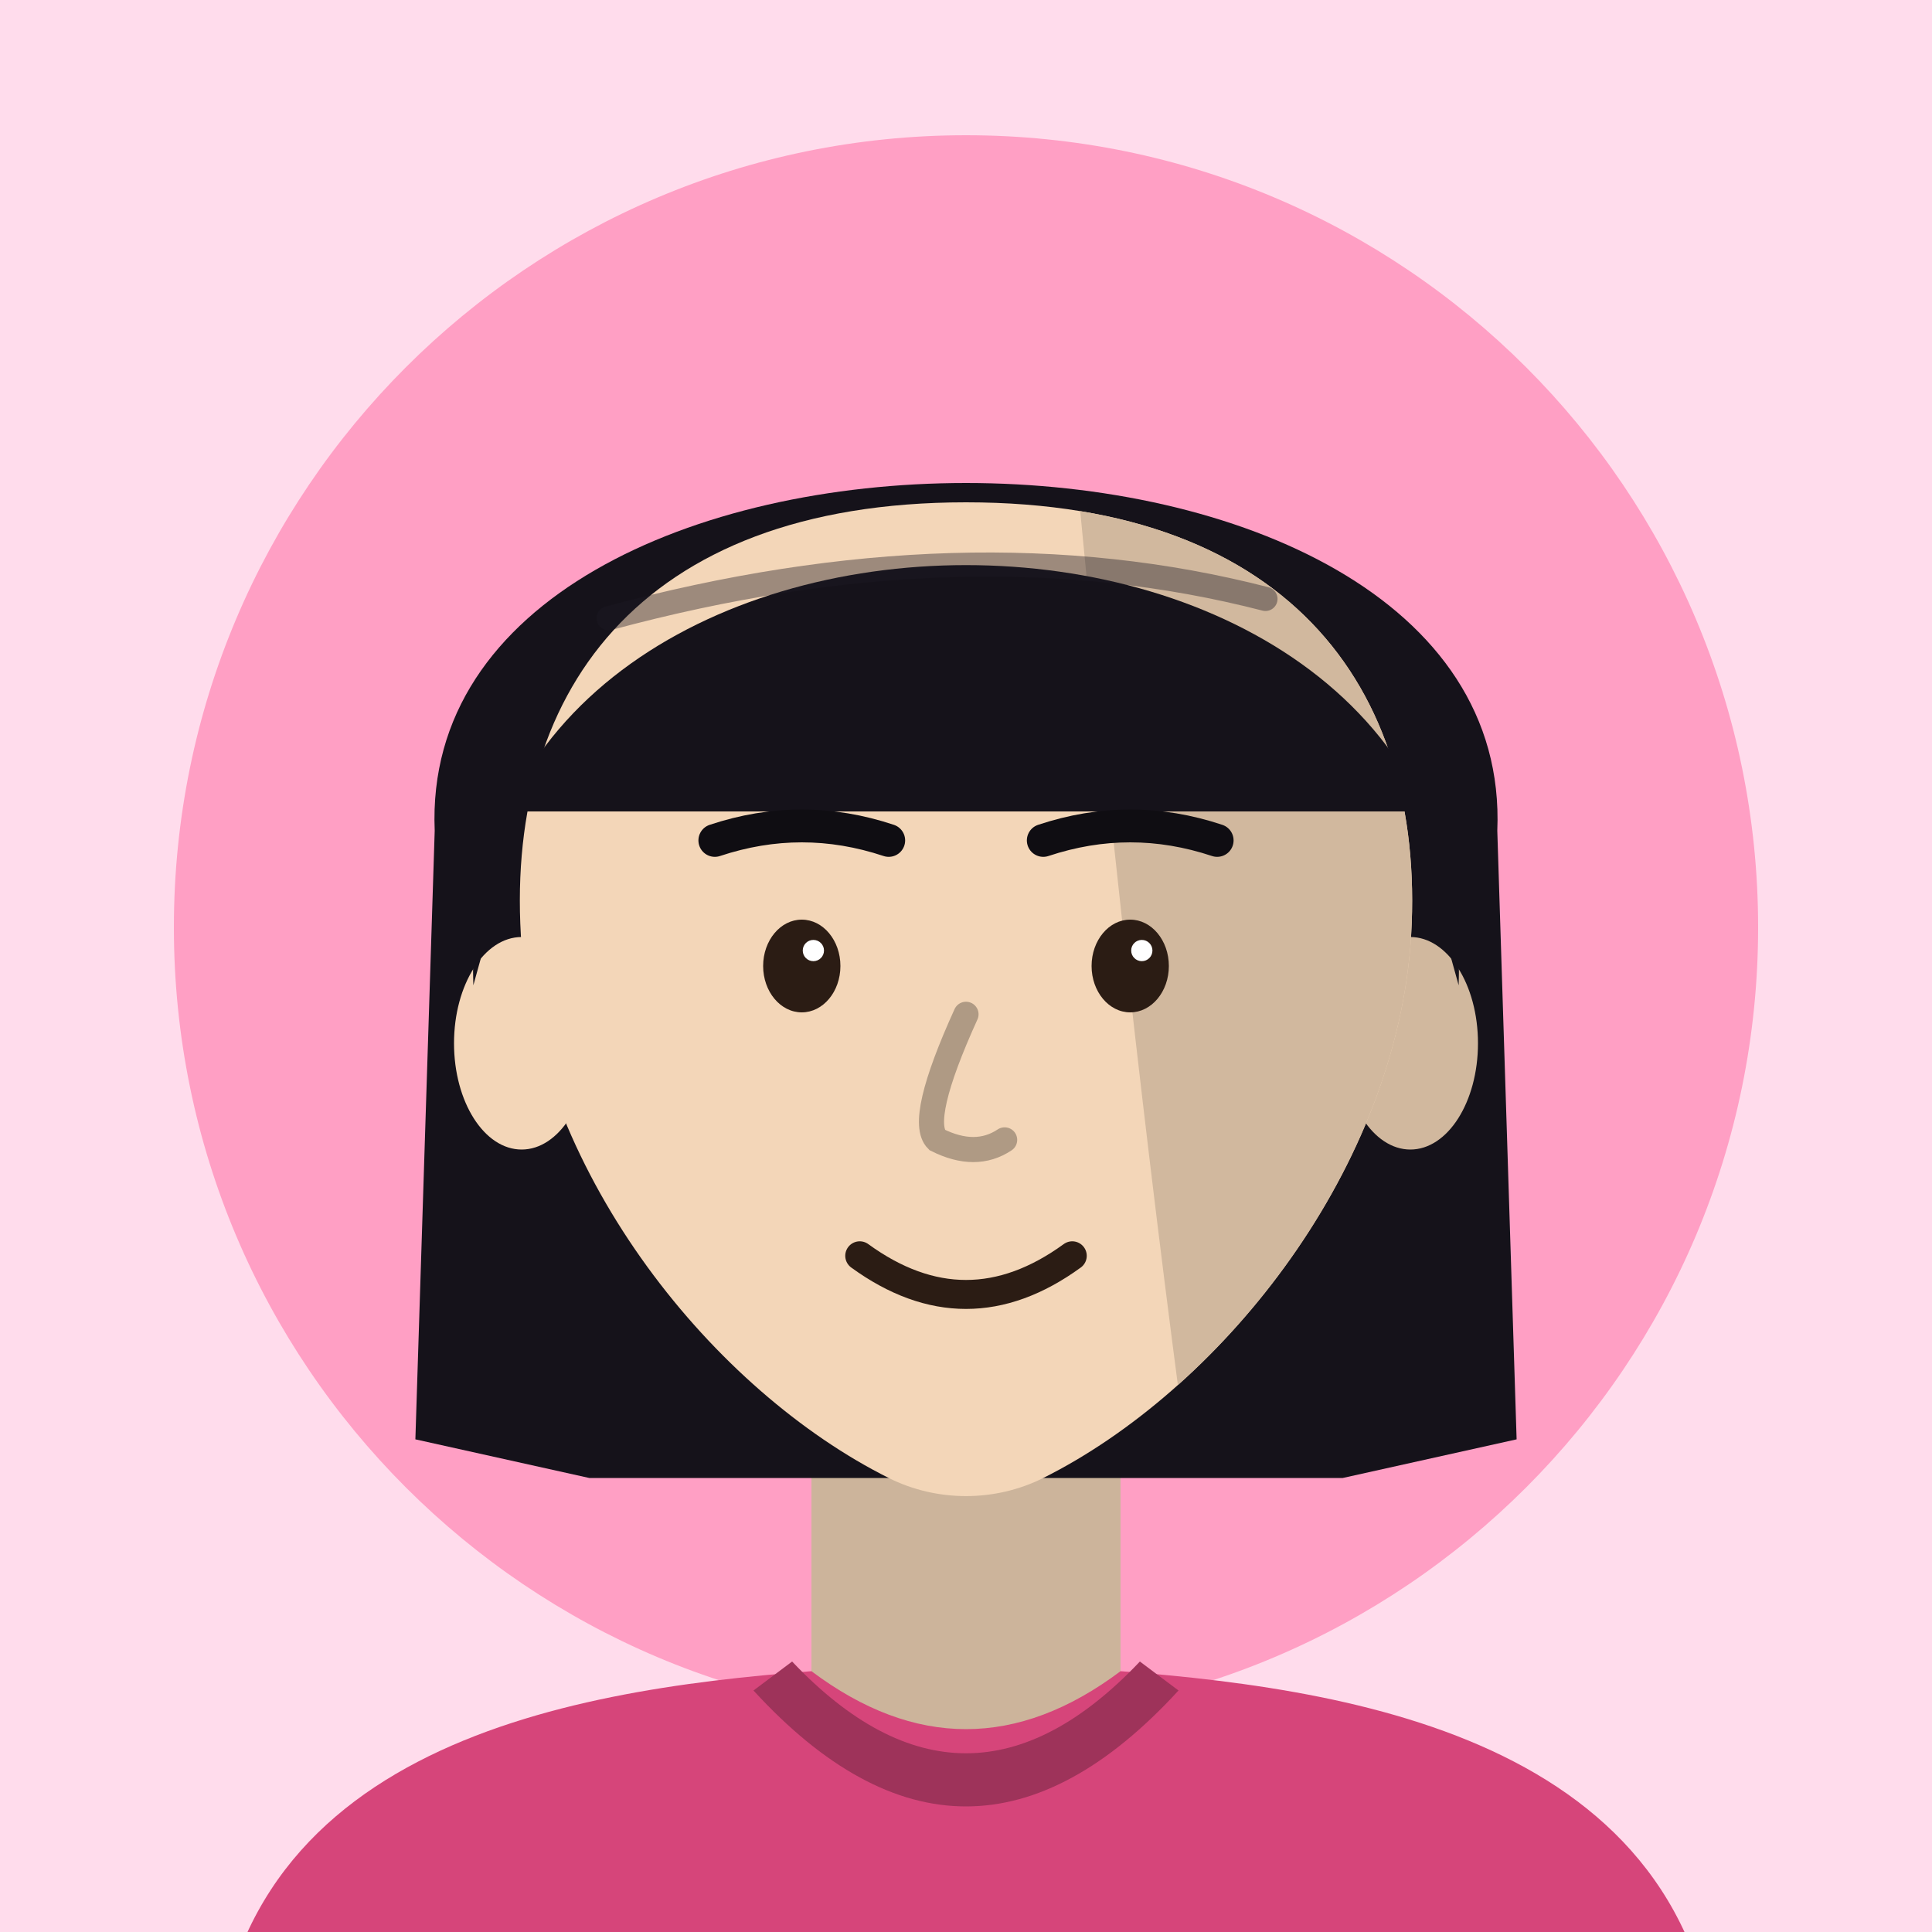
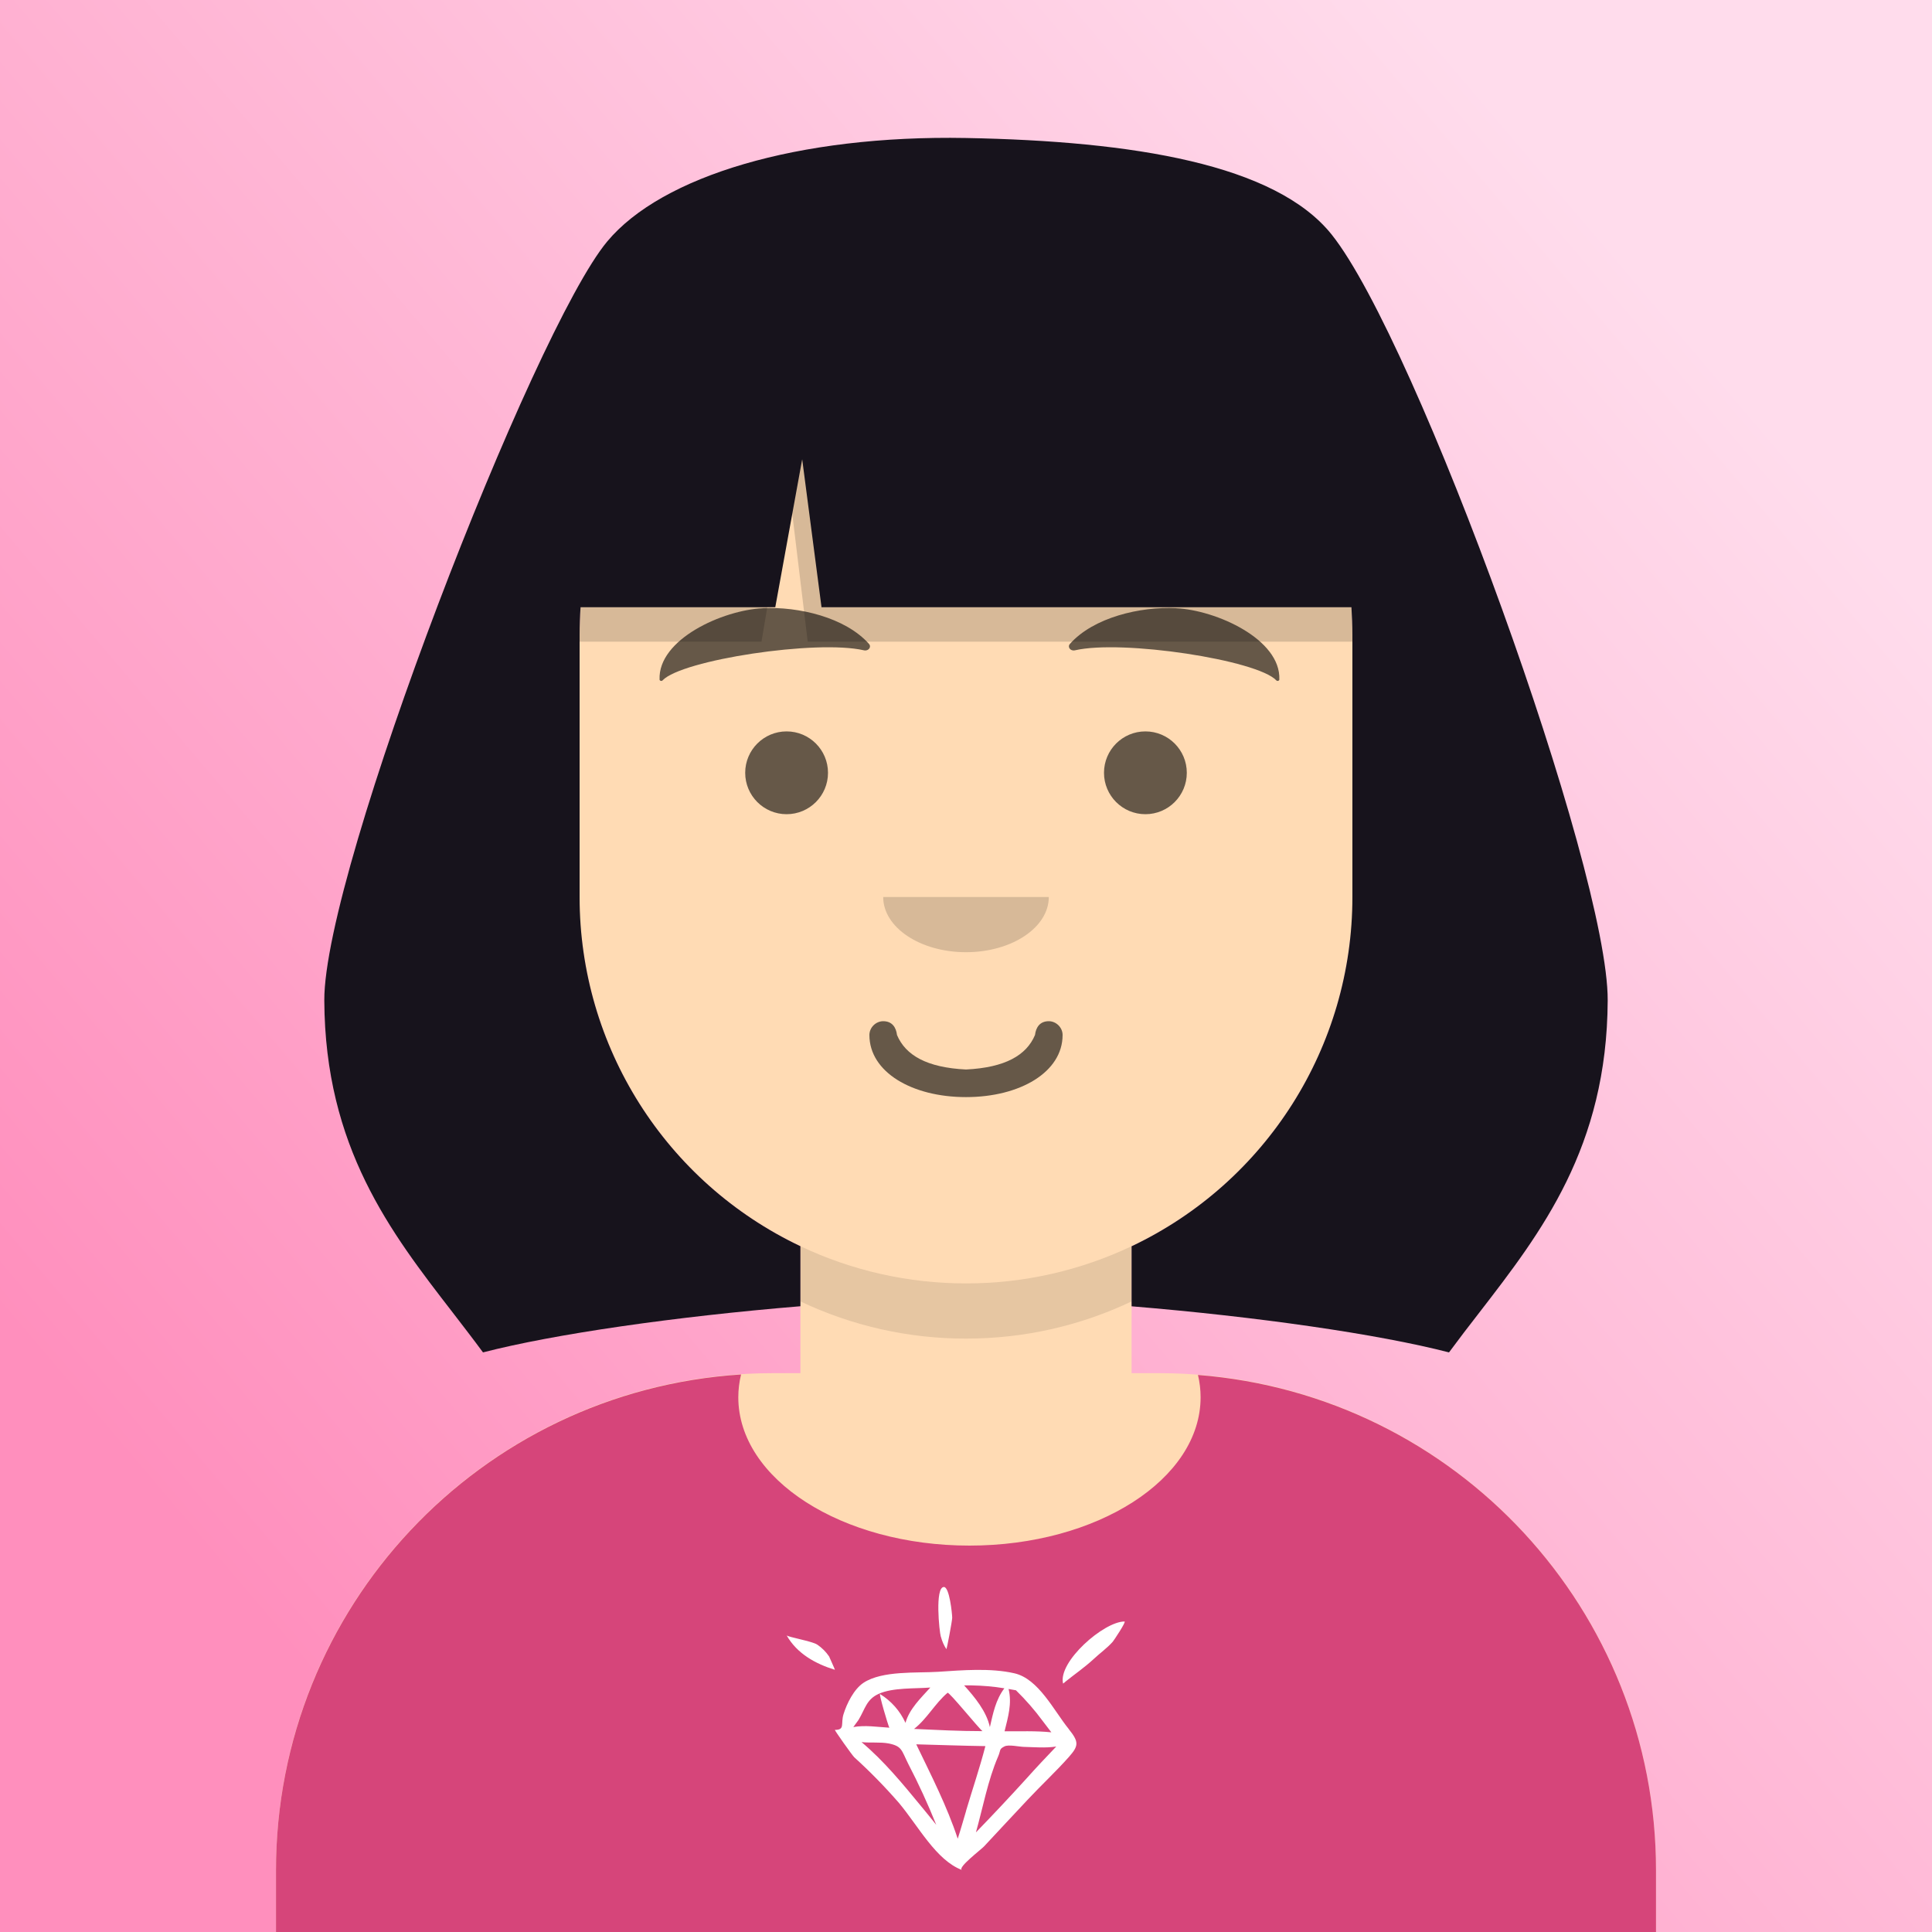
- <svg xmlns="http://www.w3.org/2000/svg" viewBox="0 0 200 200">
-   <defs>
-     <clipPath id="c2122047398">
-       <path d="M100 42 C134 42 148 62 146 88 C144 112 126 134 108 143 C103 145.5 97 145.5 92 143 C74 134 56 112 54 88 C52 62 66 42 100 42 Z" />
-     </clipPath>
-     <clipPath id="c2122047398f">
-       <rect width="200" height="200" />
-     </clipPath>
-   </defs>
-   <g clip-path="url(#c2122047398f)">
-     <rect width="200" height="200" fill="#ffdcec" />
-     <circle cx="100" cy="96" r="82" fill="#ff9fc4" />
-     <g transform="translate(0 10)">
-       <path d="M84 129 L84 167 Q100 179 116 167 L116 129 Z" fill="#ccb49b" />
-       <path d="M22 208 C22 171 58 165 84 163 Q100 175 116 163 C142 165 178 171 178 208 Z" fill="#d6457a" />
-       <path d="M82 162 Q100 181 118 162 L122 165 Q100 189 78 165 Z" fill="#9e335a" />
-       <g transform="rotate(0 100 145)">
-         <path d="M45 76 C43 28 157 28 155 76 L157 139 L139 143 L61 143 L43 139 Z" fill="#15121a" />
-         <ellipse cx="54" cy="98" rx="7" ry="11" fill="#f3d6b8" />
-         <ellipse cx="146" cy="98" rx="7" ry="11" fill="#d1b89e" />
-         <path d="M100 42 C134 42 148 62 146 88 C144 112 126 134 108 143 C103 145.5 97 145.5 92 143 C74 134 56 112 54 88 C52 62 66 42 100 42 Z" fill="#f3d6b8" />
-         <g clip-path="url(#c2122047398)">
-           <path d="M108 0 L200 0 L200 200 L132 200 Q118 120 108 0 Z" fill="#d1b89e" />
+ <svg xmlns="http://www.w3.org/2000/svg" viewBox="0 0 280 280" fill="none" shape-rendering="auto">
+   <mask id="viewboxMask">
+     <rect width="280" height="280" rx="0" ry="0" x="0" y="0" fill="#fff" />
+   </mask>
+   <g mask="url(#viewboxMask)">
+     <rect fill="url(#backgroundLinear)" width="280" height="280" x="0" y="0" />
+     <defs>
+       <linearGradient id="backgroundLinear" gradientTransform="rotate(140 0.5 0.5)">
+         <stop stop-color="#ffdcec" />
+         <stop offset="1" stop-color="#ff8fbd" />
+       </linearGradient>
+     </defs>
+     <g transform="translate(8)">
+       <path d="M132 36a56 56 0 0 0-56 56v6.17A12 12 0 0 0 66 110v14a12 12 0 0 0 10.3 11.88 56.04 56.04 0 0 0 31.7 44.73v18.4h-4a72 72 0 0 0-72 72v9h200v-9a72 72 0 0 0-72-72h-4v-18.39a56.04 56.04 0 0 0 31.7-44.73A12 12 0 0 0 198 124v-14a12 12 0 0 0-10-11.83V92a56 56 0 0 0-56-56Z" fill="#ffdbb4" />
+       <path d="M108 180.61v8a55.79 55.79 0 0 0 24 5.39c8.59 0 16.73-1.93 24-5.39v-8a55.79 55.79 0 0 1-24 5.39 55.79 55.79 0 0 1-24-5.39Z" fill="#000" fill-opacity=".1" />
+       <g transform="translate(0 170)">
+         <path d="M132.5 54C151 54 166 44.37 166 32.5c0-1.1-.13-2.18-.38-3.23A72 72 0 0 1 232 101.05V110H32v-8.95A72 72 0 0 1 99.4 29.2a14.1 14.1 0 0 0-.4 3.3C99 44.37 114 54 132.5 54Z" fill="#d6457a" />
+         <g transform="translate(77 58)">
+           <path d="M63.78 29.74a320.2 320.2 0 0 1-7.34 7.82c1-3.56 1.74-7.58 3.2-10.96.43-.96.1-1.08.94-1.5.6-.3 2.07.05 2.8.07 1.56.04 3.15.19 4.7-.05-1.45 1.52-2.9 3.05-4.3 4.62ZM48.52 33.8c-2.7-3.28-5.39-6.57-8.66-9.32 1.29.14 2.7-.04 3.96.2 1.94.4 1.83 1 2.82 2.97a99.3 99.3 0 0 1 4.05 8.82c-.71-.9-1.45-1.79-2.17-2.67Zm-9.1-12.53c.96-1.58 1.14-2.98 2.92-3.78 2.06-.94 5.3-.74 7.49-.92-1.37 1.52-3.04 3.1-3.6 5.12a9.54 9.54 0 0 0-3.68-4.17c-.21-.1 1.16 4.55 1.34 4.87-1.72-.1-3.52-.4-5.22-.09l.75-1.03Zm16.4-5.01c1.6.03 3.17.16 4.74.42-1.26 1.67-1.64 3.63-2.1 5.63-.47-2.26-2.2-4.36-3.73-6.05h1.1Zm-3.5 1.07c.24-.16 4.46 5.09 5.07 5.56-3.31 0-6.62-.17-9.92-.32 1.9-1.48 3.02-3.68 4.86-5.24Zm2.7 17.1c-.4 1.35-.78 2.7-1.22 4.05-1.56-4.74-3.86-9.2-6.01-13.68 3.34.09 6.68.21 10.02.26-.82 3.16-1.87 6.24-2.8 9.37Zm7.22-17.46a36.24 36.24 0 0 1 3.87 4.44l1.26 1.65c-2.23-.23-4.54-.13-6.78-.15.5-2.06 1.1-4.01.58-6.13l1.07.19Zm7.65 5.61c-2.16-2.67-4.37-7.26-7.86-8.07-3.48-.8-7.55-.45-11.08-.22-3.07.2-8.08-.2-10.8 1.59-1.39.92-2.42 3-2.9 4.55-.44 1.4.27 2.28-1.25 2.28-.1 0 2.5 3.68 2.81 3.97a78.06 78.06 0 0 1 6.46 6.6c2.83 3.37 5.4 8.33 9.14 9.73-.68-.34 2.8-2.97 3.21-3.42 2.12-2.29 4.25-4.55 6.38-6.83 1.94-2.07 4.05-4.03 5.93-6.15 1.43-1.62 1.44-2.17-.04-4.02ZM36 14c.04.01-.9-2.05-.83-1.92a6.35 6.35 0 0 0-1.73-1.73C32.7 9.85 29.13 9.25 29 9c1.5 2.65 4.17 4.13 7 5ZM51.36 9.2c.17.65.43 1.25.79 1.8.07.08.86-4.18.85-4.55C52.99 5.83 52.6 2 51.8 2c-1.33 0-.67 6.47-.45 7.2ZM77.97 7c-3 0-9.68 5.85-8.9 9a3.35 3.35 0 0 0 .4-.33c1.27-1.02 2.72-2.02 4-3.2.9-.85 1.98-1.61 2.8-2.54.1-.1 2-2.93 1.7-2.93Z" fill-rule="evenodd" clip-rule="evenodd" fill="#fff" />
        </g>
-         <path d="M49 92 C47 34 153 34 151 92 L146 74 L54 74 Z" fill="#15121a" />
-         <path d="M63 54 Q100 44 131 52" fill="none" stroke="#1c1823" stroke-width="2.5" stroke-linecap="round" opacity="0.4" />
-         <path d="M92 77 Q83 74 74 77" fill="none" stroke="#0f0d12" stroke-width="3.4" stroke-linecap="round" />
-         <path d="M108 77 Q117 74 126 77" fill="none" stroke="#0f0d12" stroke-width="3.4" stroke-linecap="round" />
-         <ellipse cx="83" cy="90" rx="4" ry="4.8" fill="#2b1c14" />
-         <circle cx="84.2" cy="88.4" r="1.1" fill="#fff" />
-         <ellipse cx="117" cy="90" rx="4" ry="4.8" fill="#2b1c14" />
-         <circle cx="118.2" cy="88.4" r="1.1" fill="#fff" />
-         <path d="M100 95 Q95 106 97 108 Q101 110 104 108" fill="none" stroke="#af9a84" stroke-width="2.6" stroke-linecap="round" />
-         <path d="M89 120 Q100 128 111 120" fill="none" stroke="#2b1c14" stroke-width="3" stroke-linecap="round" />
      </g>
+       <g transform="translate(78 134)">
+         <path d="M40 16c0 5.37 6.16 9 14 9s14-3.63 14-9c0-1.1-.95-2-2-2-1.3 0-1.87.9-2 2-1.24 2.94-4.32 4.72-10 5-5.68-.28-8.76-2.06-10-5-.13-1.1-.7-2-2-2-1.05 0-2 .9-2 2Z" fill="#000" fill-opacity=".6" />
+       </g>
+       <g transform="translate(104 122)">
+         <path fill-rule="evenodd" clip-rule="evenodd" d="M16 8c0 4.42 5.37 8 12 8s12-3.58 12-8" fill="#000" fill-opacity=".16" />
+       </g>
+       <g transform="translate(76 90)">
+         <path d="M36 22a6 6 0 1 1-12 0 6 6 0 0 1 12 0ZM88 22a6 6 0 1 1-12 0 6 6 0 0 1 12 0Z" fill="#000" fill-opacity=".6" />
+       </g>
+       <g transform="translate(76 82)">
+         <path d="M26.55 6.15c-5.8.27-15.2 4.49-14.96 10.34.01.18.3.27.43.12 2.76-2.96 22.32-5.95 29.2-4.36.64.14 1.12-.48.72-.93-3.43-3.85-10.2-5.43-15.4-5.18ZM86.45 6.15c5.8.27 15.2 4.49 14.96 10.34-.01.18-.3.27-.43.12-2.76-2.96-22.32-5.95-29.2-4.36-.64.14-1.12-.48-.72-.93 3.43-3.85 10.2-5.43 15.4-5.18Z" fill-rule="evenodd" clip-rule="evenodd" fill="#000" fill-opacity=".6" />
+       </g>
+       <g transform="translate(-1)">
+         <path fill-rule="evenodd" clip-rule="evenodd" d="M69.03 76.21C81.97 43.13 95.65 26.6 110.06 26.6c.54 0 29.25-.24 48.05-.36C178.77 35.59 193 55.3 193 78.1V93h-82.94l-2.8-23.18L103.36 93H69V78.11c0-.63.01-1.27.03-1.9Z" fill="#000" fill-opacity=".16" />
+         <path d="M40 145c-.09-18.98 30.32-97.2 41-110 7.92-9.5 27.7-15.45 52-15 24.3.45 44.86 3.81 53 14 12.32 15.43 40.09 92.02 40 111-.1 21.27-9.62 33.59-18.6 45.22A293.1 293.1 0 0 0 203 196c-10.28-2.66-27.85-5.18-46-6.68v-8.7A56 56 0 0 0 189 130V92c0-1.34-.05-2.68-.14-4h-76.8l-2.8-21.44L105.36 88H77.14c-.1 1.32-.14 2.66-.14 4v38a56 56 0 0 0 32 50.61v8.7c-18.15 1.5-35.72 4.03-46 6.69-1.42-1.93-2.9-3.84-4.39-5.78C49.62 178.6 40.1 166.27 40 145Z" fill="#17131c" />
+       </g>
+       <g transform="translate(49 72)" />
+       <g transform="translate(62 42)" />
    </g>
  </g>
</svg>
